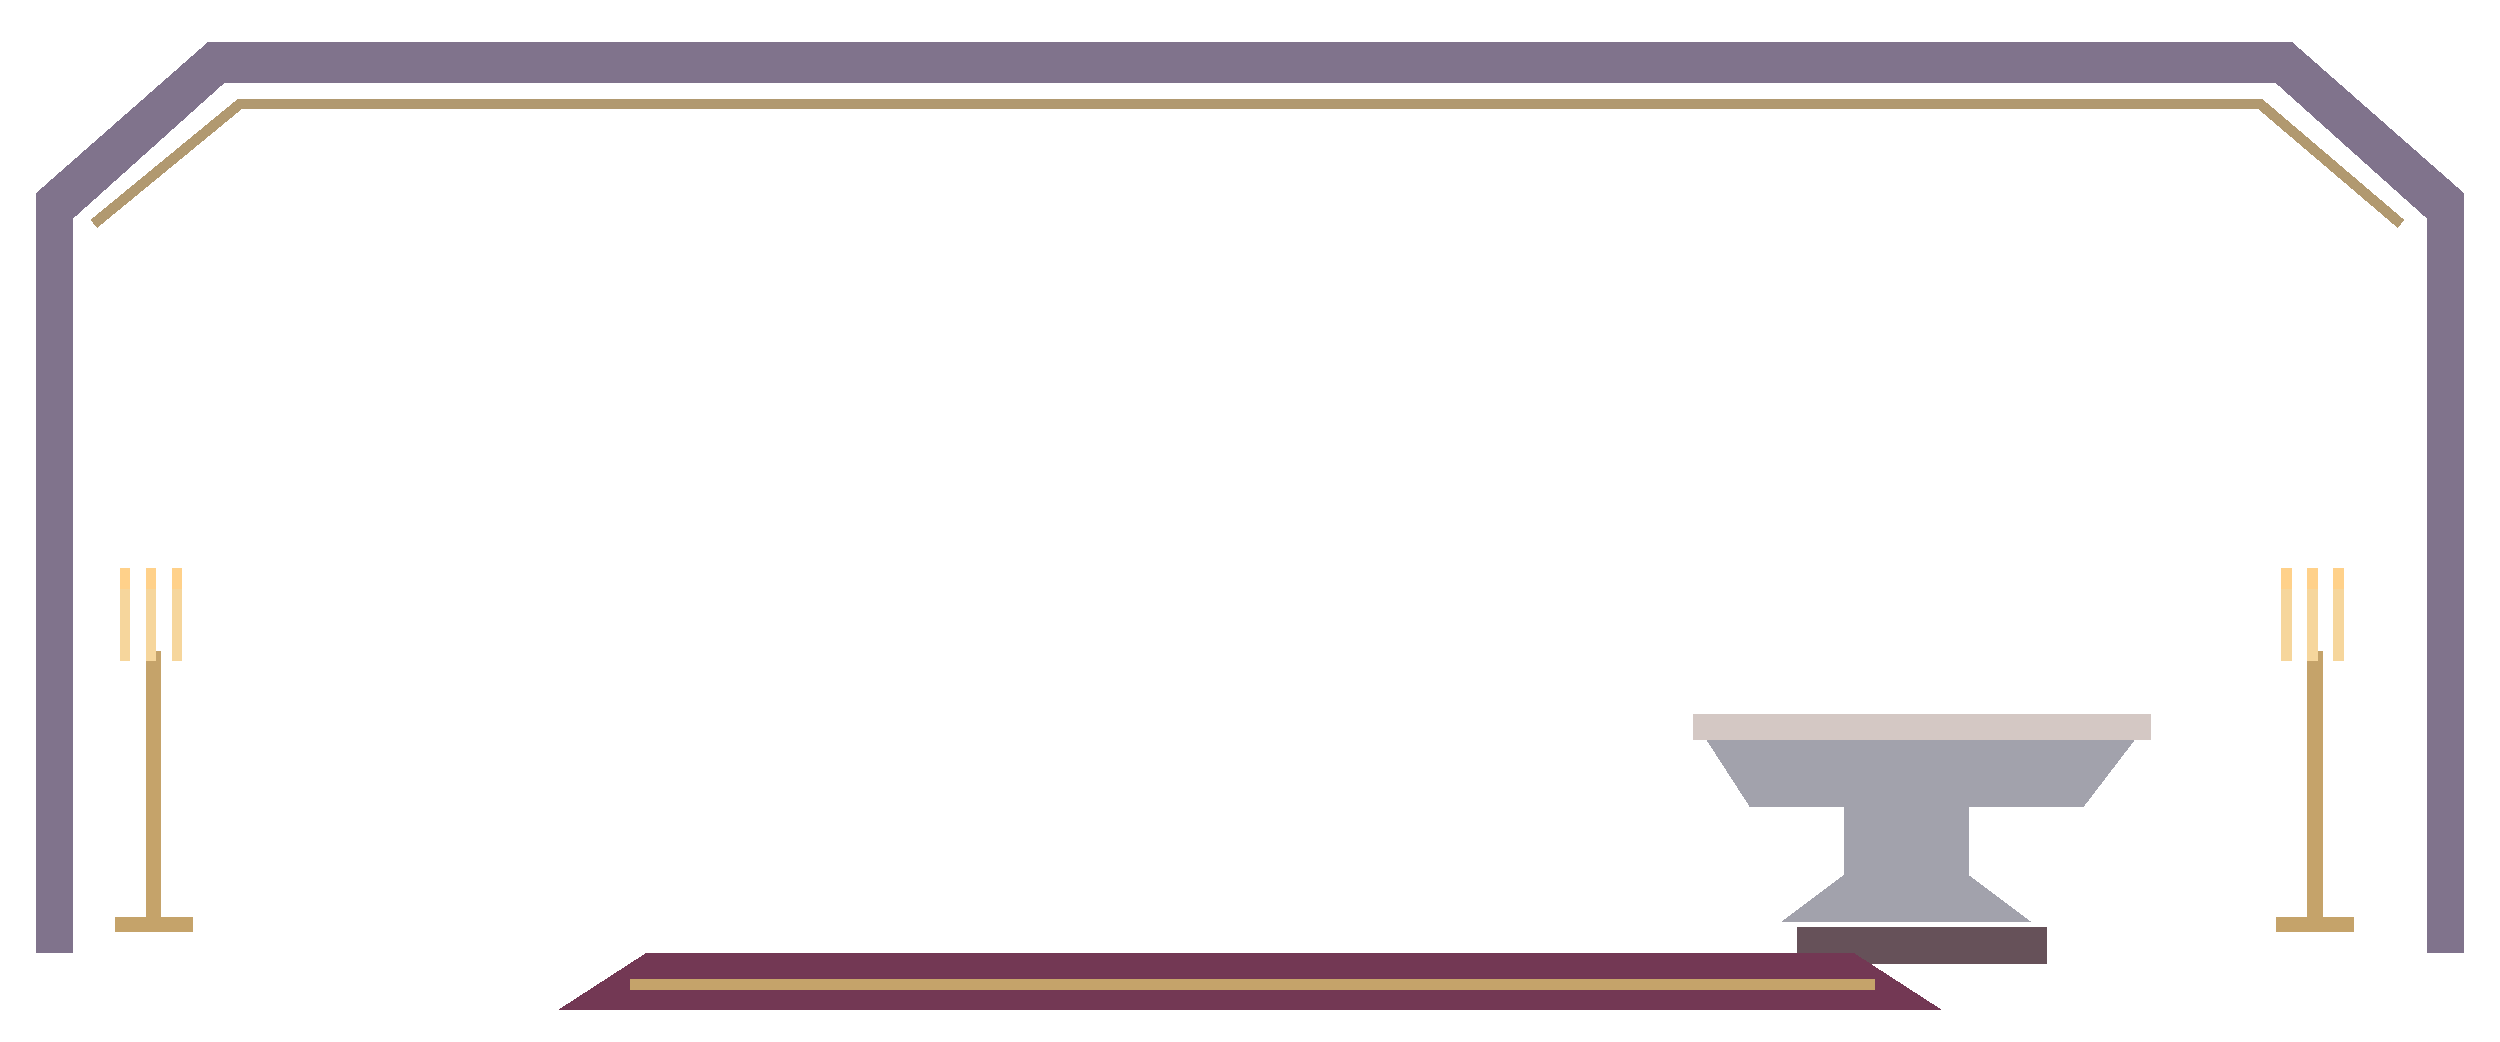
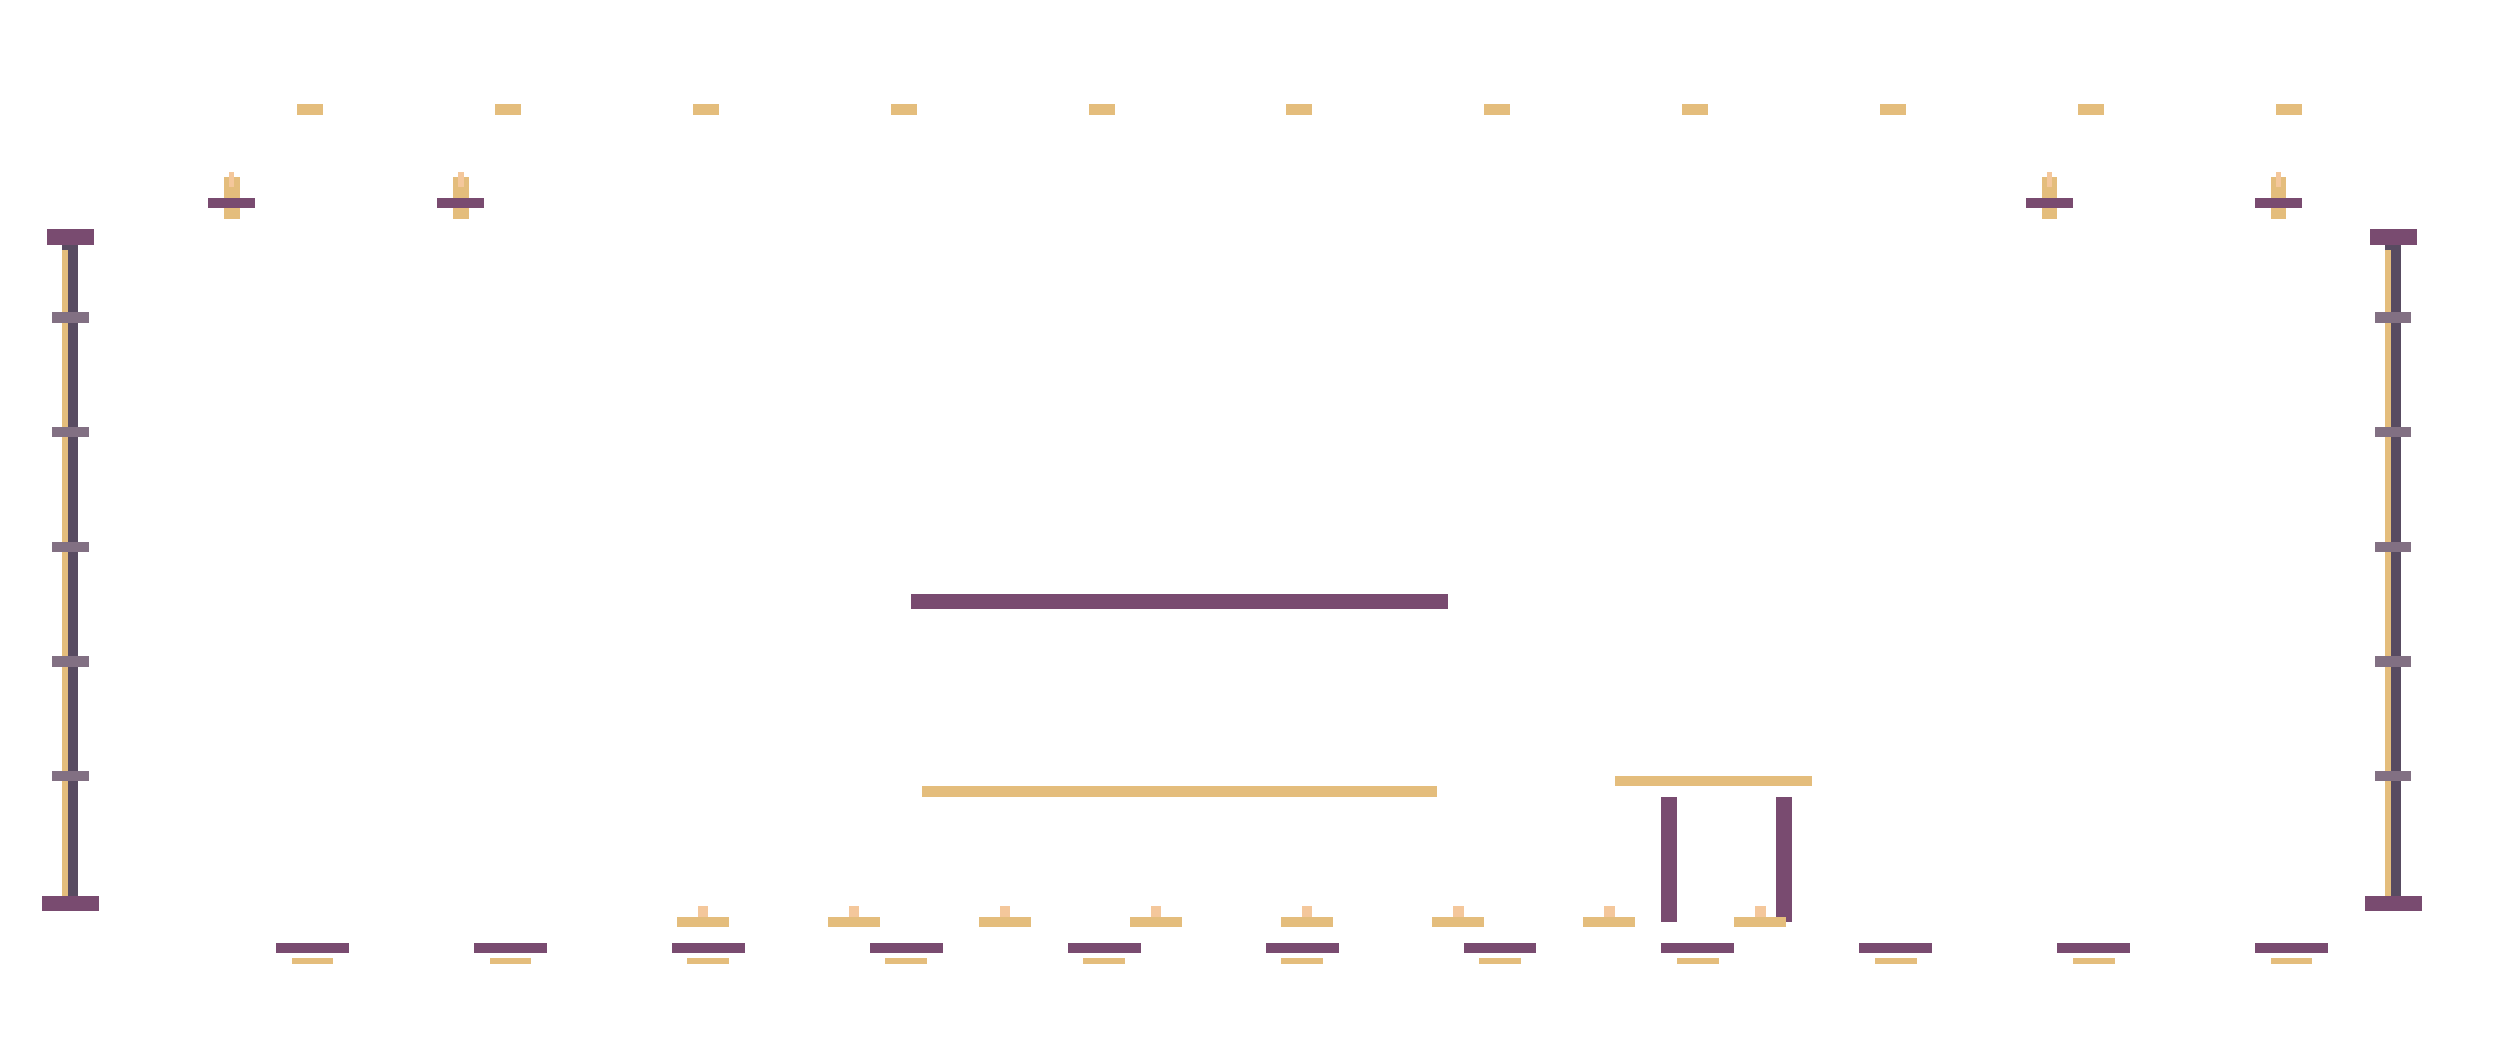
- <svg xmlns="http://www.w3.org/2000/svg" width="480" height="200" viewBox="0 0 480 200" shape-rendering="crispEdges">
-   <path d="M325 138h88l-13 17h-22v13l12 9h-48l12-9v-13h-18z" fill="#a2a2ac" />
-   <rect x="325" y="137" width="88" height="5" fill="#d4c8c4" />
-   <rect x="345" y="178" width="48" height="7" fill="#665159" />
-   <path d="M7 183V37L40 8H440l33 29v146h-7V42L437 16H43L14 42v141z" fill="#80738c" />
-   <path d="M18 43L46 20H434l27 23" fill="none" stroke="#b19970" stroke-width="2" />
-   <path d="M124 183h232l17 11H107z" fill="#733854" />
-   <rect x="121" y="188" width="239" height="2" fill="#c5a36a" />
-   <rect x="28" y="125" width="3" height="52" fill="#c5a36a" />
-   <rect x="22" y="176" width="15" height="3" fill="#c5a36a" />
-   <rect x="23" y="113" width="2" height="14" fill="#f6d69c" />
-   <rect x="23" y="109" width="2" height="4" fill="#ffd18a" />
-   <rect x="28" y="113" width="2" height="14" fill="#f6d69c" />
-   <rect x="28" y="109" width="2" height="4" fill="#ffd18a" />
-   <rect x="33" y="113" width="2" height="14" fill="#f6d69c" />
-   <rect x="33" y="109" width="2" height="4" fill="#ffd18a" />
-   <rect x="443" y="125" width="3" height="52" fill="#c5a36a" />
-   <rect x="437" y="176" width="15" height="3" fill="#c5a36a" />
-   <rect x="438" y="113" width="2" height="14" fill="#f6d69c" />
-   <rect x="438" y="109" width="2" height="4" fill="#ffd18a" />
-   <rect x="443" y="113" width="2" height="14" fill="#f6d69c" />
-   <rect x="443" y="109" width="2" height="4" fill="#ffd18a" />
-   <rect x="448" y="113" width="2" height="14" fill="#f6d69c" />
-   <rect x="448" y="109" width="2" height="4" fill="#ffd18a" />
+ <svg xmlns="http://www.w3.org/2000/svg" viewBox="0 0 480 200" shape-rendering="crispEdges">
+   <rect x="12" y="45" width="3" height="128" fill="#584b61" />
+   <rect x="12" y="48" width="1" height="125" fill="#e4bd7c" />
+   <rect x="9" y="44" width="9" height="3" fill="#794b70" />
+   <rect x="8" y="172" width="11" height="3" fill="#794b70" />
+   <rect x="10" y="60" width="7" height="2" fill="#827083" />
+   <rect x="10" y="82" width="7" height="2" fill="#827083" />
+   <rect x="10" y="104" width="7" height="2" fill="#827083" />
+   <rect x="10" y="126" width="7" height="2" fill="#827083" />
+   <rect x="10" y="148" width="7" height="2" fill="#827083" />
+   <rect x="458" y="45" width="3" height="128" fill="#584b61" />
+   <rect x="458" y="48" width="1" height="125" fill="#e4bd7c" />
+   <rect x="455" y="44" width="9" height="3" fill="#794b70" />
+   <rect x="454" y="172" width="11" height="3" fill="#794b70" />
+   <rect x="456" y="60" width="7" height="2" fill="#827083" />
+   <rect x="456" y="82" width="7" height="2" fill="#827083" />
+   <rect x="456" y="104" width="7" height="2" fill="#827083" />
+   <rect x="456" y="126" width="7" height="2" fill="#827083" />
+   <rect x="456" y="148" width="7" height="2" fill="#827083" />
+   <rect x="53" y="181" width="14" height="2" fill="#794b70" />
+   <rect x="56" y="184" width="8" height="1" fill="#e4bd7c" />
+   <rect x="57" y="20" width="5" height="2" fill="#e4bd7c" />
+   <rect x="91" y="181" width="14" height="2" fill="#794b70" />
+   <rect x="94" y="184" width="8" height="1" fill="#e4bd7c" />
+   <rect x="95" y="20" width="5" height="2" fill="#e4bd7c" />
+   <rect x="129" y="181" width="14" height="2" fill="#794b70" />
+   <rect x="132" y="184" width="8" height="1" fill="#e4bd7c" />
+   <rect x="133" y="20" width="5" height="2" fill="#e4bd7c" />
+   <rect x="167" y="181" width="14" height="2" fill="#794b70" />
+   <rect x="170" y="184" width="8" height="1" fill="#e4bd7c" />
+   <rect x="171" y="20" width="5" height="2" fill="#e4bd7c" />
+   <rect x="205" y="181" width="14" height="2" fill="#794b70" />
+   <rect x="208" y="184" width="8" height="1" fill="#e4bd7c" />
+   <rect x="209" y="20" width="5" height="2" fill="#e4bd7c" />
+   <rect x="243" y="181" width="14" height="2" fill="#794b70" />
+   <rect x="246" y="184" width="8" height="1" fill="#e4bd7c" />
+   <rect x="247" y="20" width="5" height="2" fill="#e4bd7c" />
+   <rect x="281" y="181" width="14" height="2" fill="#794b70" />
+   <rect x="284" y="184" width="8" height="1" fill="#e4bd7c" />
+   <rect x="285" y="20" width="5" height="2" fill="#e4bd7c" />
+   <rect x="319" y="181" width="14" height="2" fill="#794b70" />
+   <rect x="322" y="184" width="8" height="1" fill="#e4bd7c" />
+   <rect x="323" y="20" width="5" height="2" fill="#e4bd7c" />
+   <rect x="357" y="181" width="14" height="2" fill="#794b70" />
+   <rect x="360" y="184" width="8" height="1" fill="#e4bd7c" />
+   <rect x="361" y="20" width="5" height="2" fill="#e4bd7c" />
+   <rect x="395" y="181" width="14" height="2" fill="#794b70" />
+   <rect x="398" y="184" width="8" height="1" fill="#e4bd7c" />
+   <rect x="399" y="20" width="5" height="2" fill="#e4bd7c" />
+   <rect x="433" y="181" width="14" height="2" fill="#794b70" />
+   <rect x="436" y="184" width="8" height="1" fill="#e4bd7c" />
+   <rect x="437" y="20" width="5" height="2" fill="#e4bd7c" />
+   <rect x="175" y="114" width="103" height="3" fill="#794b70" />
+   <rect x="177" y="151" width="99" height="2" fill="#e4bd7c" />
+   <rect x="310" y="149" width="38" height="2" fill="#e4bd7c" />
+   <rect x="319" y="153" width="3" height="24" fill="#794b70" />
+   <rect x="341" y="153" width="3" height="24" fill="#794b70" />
+   <rect x="43" y="34" width="3" height="8" fill="#e4bd7c" />
+   <rect x="40" y="38" width="9" height="2" fill="#794b70" />
+   <rect x="44" y="33" width="1" height="3" fill="#f4c79b" />
+   <rect x="87" y="34" width="3" height="8" fill="#e4bd7c" />
+   <rect x="84" y="38" width="9" height="2" fill="#794b70" />
+   <rect x="88" y="33" width="1" height="3" fill="#f4c79b" />
+   <rect x="392" y="34" width="3" height="8" fill="#e4bd7c" />
+   <rect x="389" y="38" width="9" height="2" fill="#794b70" />
+   <rect x="393" y="33" width="1" height="3" fill="#f4c79b" />
+   <rect x="436" y="34" width="3" height="8" fill="#e4bd7c" />
+   <rect x="433" y="38" width="9" height="2" fill="#794b70" />
+   <rect x="437" y="33" width="1" height="3" fill="#f4c79b" />
+   <rect x="130" y="176" width="10" height="2" fill="#e4bd7c" />
+   <rect x="134" y="174" width="2" height="2" fill="#f4c79b" />
+   <rect x="159" y="176" width="10" height="2" fill="#e4bd7c" />
+   <rect x="163" y="174" width="2" height="2" fill="#f4c79b" />
+   <rect x="188" y="176" width="10" height="2" fill="#e4bd7c" />
+   <rect x="192" y="174" width="2" height="2" fill="#f4c79b" />
+   <rect x="217" y="176" width="10" height="2" fill="#e4bd7c" />
+   <rect x="221" y="174" width="2" height="2" fill="#f4c79b" />
+   <rect x="246" y="176" width="10" height="2" fill="#e4bd7c" />
+   <rect x="250" y="174" width="2" height="2" fill="#f4c79b" />
+   <rect x="275" y="176" width="10" height="2" fill="#e4bd7c" />
+   <rect x="279" y="174" width="2" height="2" fill="#f4c79b" />
+   <rect x="304" y="176" width="10" height="2" fill="#e4bd7c" />
+   <rect x="308" y="174" width="2" height="2" fill="#f4c79b" />
+   <rect x="333" y="176" width="10" height="2" fill="#e4bd7c" />
+   <rect x="337" y="174" width="2" height="2" fill="#f4c79b" />
</svg>
